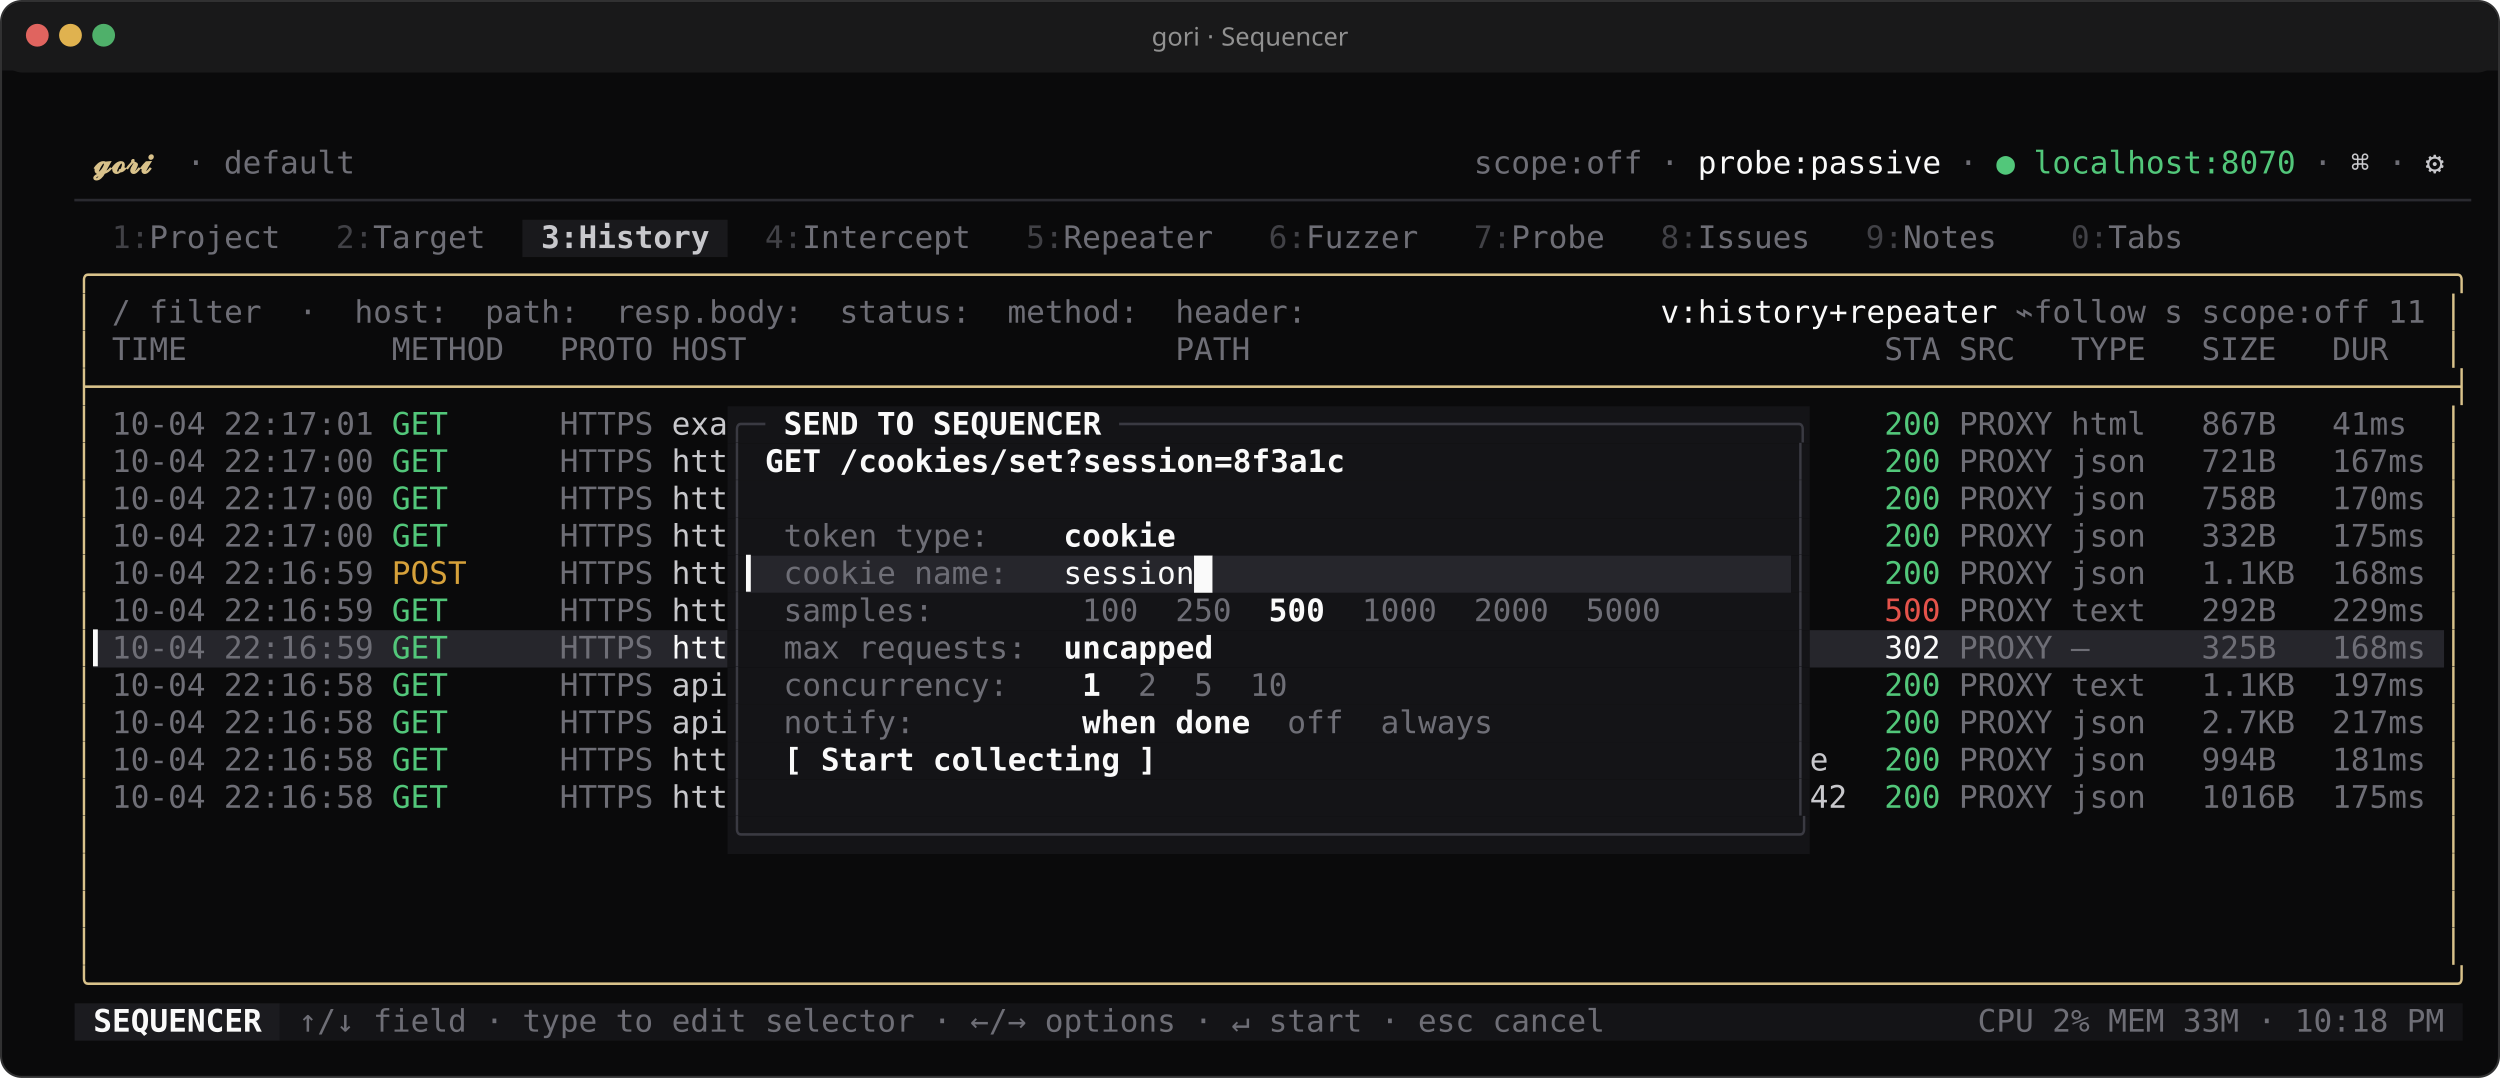
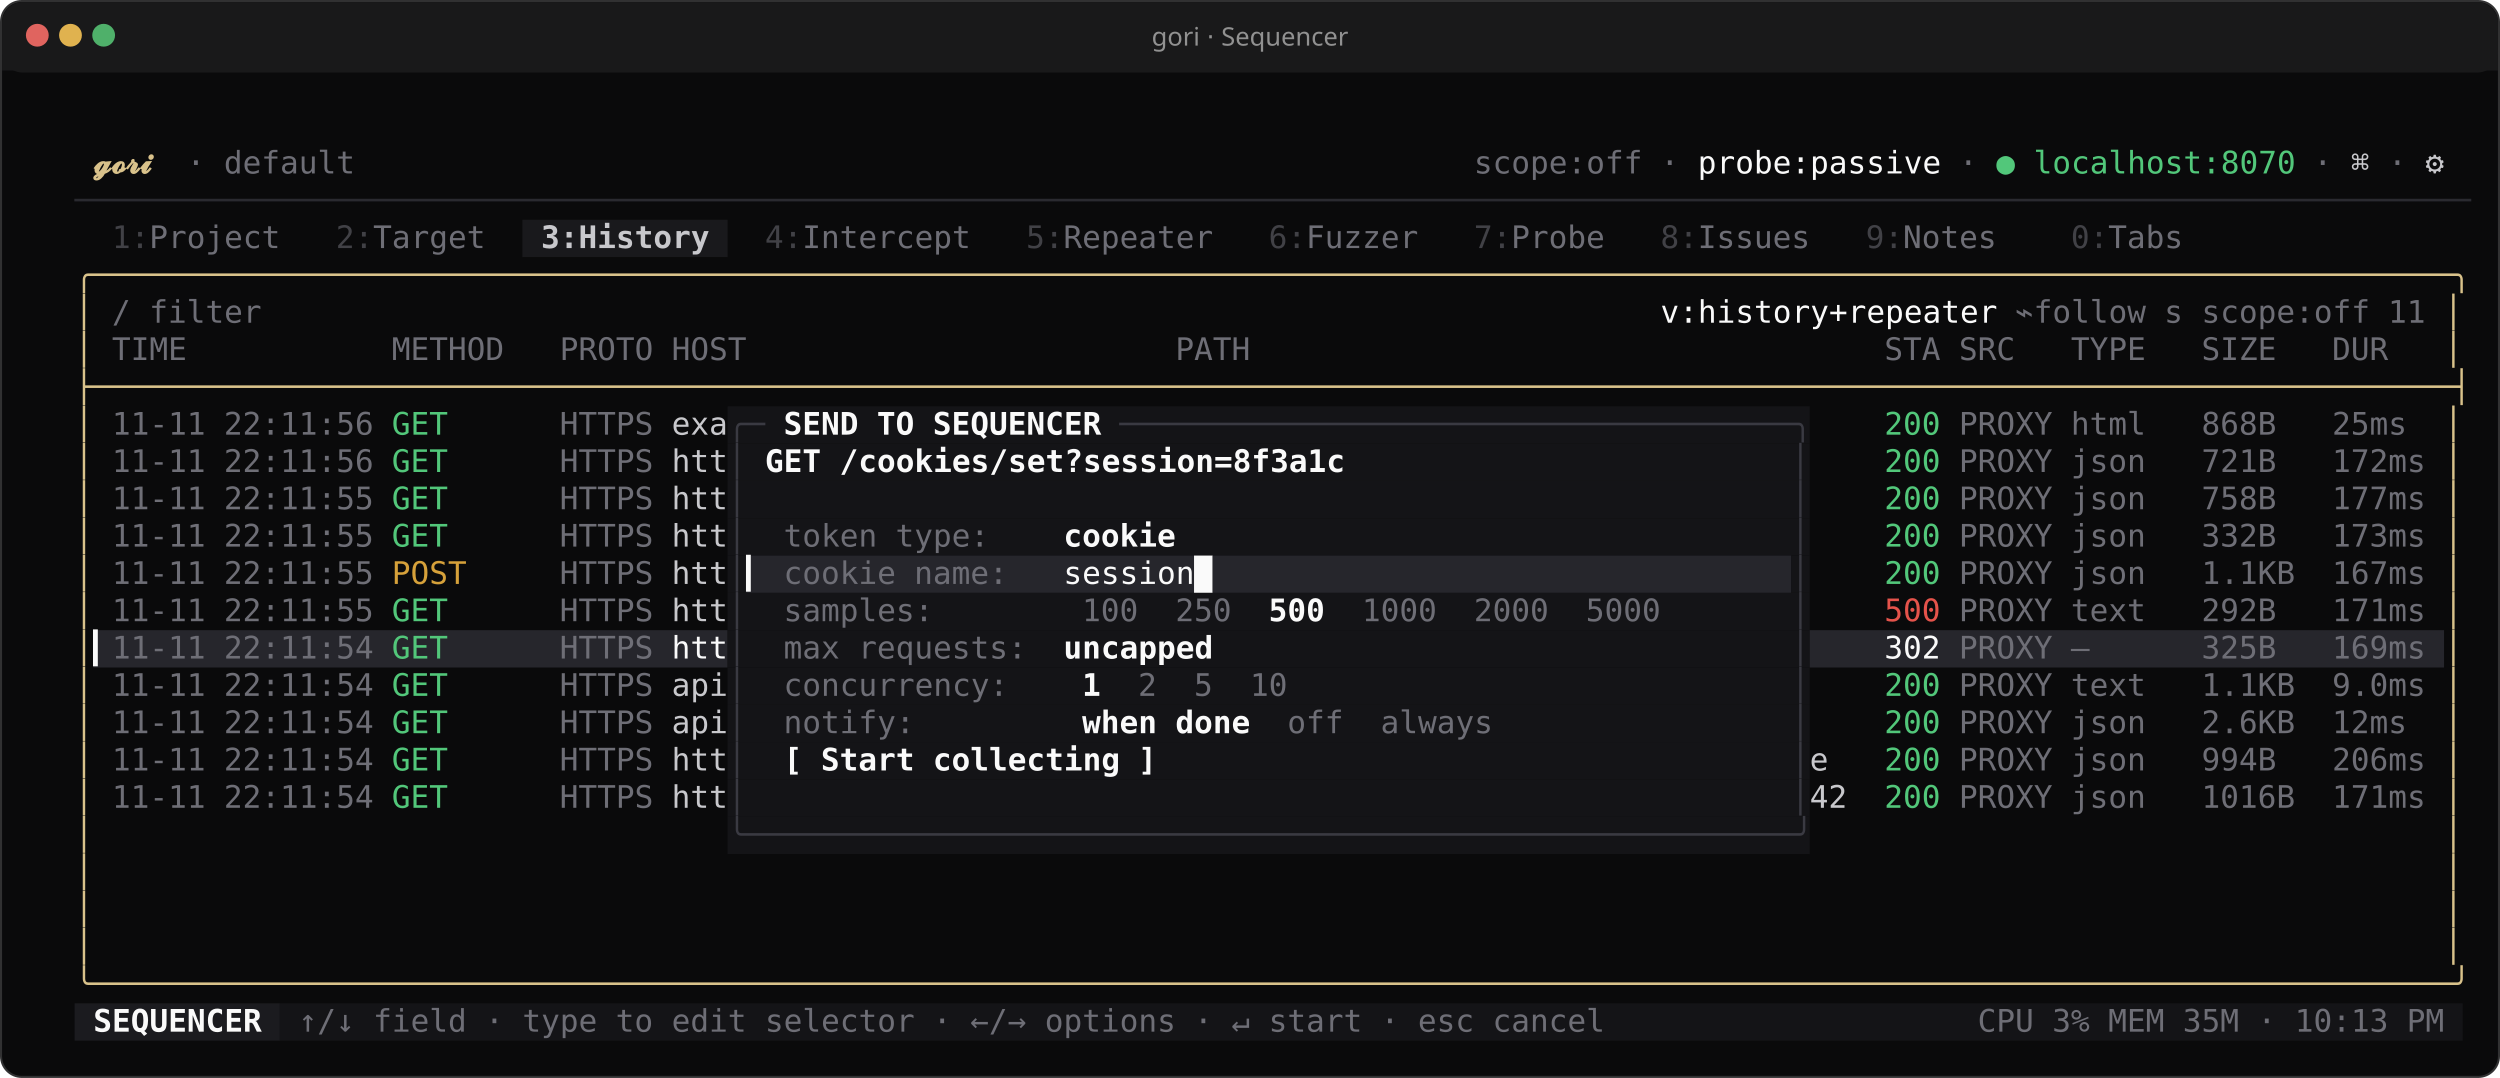
<svg xmlns="http://www.w3.org/2000/svg" width="1206" height="520" viewBox="0 0 1206.0 520.0" font-family="ui-monospace,'SF Mono','JetBrains Mono',Menlo,Consolas,monospace" font-size="15.0px" role="img" aria-label="gori · Sequencer">
  <rect x="0.5" y="0.5" width="1205.0" height="519.0" rx="10" ry="10" fill="#0a0a0b" stroke="#313132" stroke-width="1" />
  <rect x="1" y="1" width="1204.0" height="34.0" rx="10" ry="10" fill="#19191a" />
  <rect x="1" y="24.0" width="1204.0" height="10" fill="#19191a" />
  <circle cx="18.0" cy="17.0" r="5.5" fill="#e0645f" />
  <circle cx="34.0" cy="17.0" r="5.5" fill="#e0b24f" />
  <circle cx="50.0" cy="17.0" r="5.5" fill="#4fb06a" />
  <text x="603.0" y="22.0" text-anchor="middle" fill="#919191" font-family="'Apple Symbols','Segoe UI Symbol','Cambria Math','STIX Two Math','Noto Sans Math','DejaVu Sans',ui-monospace,'SF Mono','JetBrains Mono',Menlo,Consolas,monospace" font-size="12.3px">gori · Sequencer</text>
  <rect x="252.00" y="106.00" width="99.00" height="18.00" fill="#19191c" />
  <rect x="351.00" y="196.00" width="522.00" height="18.00" fill="#141417" />
  <rect x="351.00" y="214.00" width="522.00" height="18.00" fill="#141417" />
  <rect x="351.00" y="232.00" width="522.00" height="18.00" fill="#141417" />
  <rect x="351.00" y="250.00" width="522.00" height="18.00" fill="#141417" />
  <rect x="351.00" y="268.00" width="9.00" height="18.00" fill="#141417" />
  <rect x="360.00" y="268.00" width="216.00" height="18.00" fill="#26262c" />
  <rect x="576.00" y="268.00" width="9.00" height="18.00" fill="#fafafa" />
  <rect x="585.00" y="268.00" width="279.00" height="18.00" fill="#26262c" />
  <rect x="864.00" y="268.00" width="9.00" height="18.00" fill="#141417" />
  <rect x="351.00" y="286.00" width="522.00" height="18.00" fill="#141417" />
  <rect x="45.00" y="304.00" width="306.00" height="18.00" fill="#26262c" />
  <rect x="351.00" y="304.00" width="522.00" height="18.00" fill="#141417" />
  <rect x="873.00" y="304.00" width="306.00" height="18.00" fill="#26262c" />
  <rect x="351.00" y="322.00" width="522.00" height="18.00" fill="#141417" />
  <rect x="351.00" y="340.00" width="522.00" height="18.00" fill="#141417" />
  <rect x="351.00" y="358.00" width="522.00" height="18.00" fill="#141417" />
  <rect x="351.00" y="376.00" width="522.00" height="18.00" fill="#141417" />
  <rect x="351.00" y="394.00" width="522.00" height="18.00" fill="#141417" />
  <rect x="36.00" y="484.00" width="99.00" height="18.00" fill="#1b1b1f" />
  <rect x="135.00" y="484.00" width="1053.00" height="18.00" fill="#141417" />
  <text x="45.00" y="83.68" textLength="36.00" lengthAdjust="spacingAndGlyphs" fill="#d9c28b" font-weight="700" xml:space="preserve">𝓰𝓸𝓻𝓲</text>
  <text x="90.00" y="83.68" textLength="9.00" lengthAdjust="spacingAndGlyphs" fill="#6e6e76" xml:space="preserve">·</text>
  <text x="108.00" y="83.68" textLength="63.00" lengthAdjust="spacingAndGlyphs" fill="#6e6e76" xml:space="preserve">default</text>
  <text x="711.00" y="83.68" textLength="81.00" lengthAdjust="spacingAndGlyphs" fill="#6e6e76" xml:space="preserve">scope:off</text>
  <text x="801.00" y="83.68" textLength="9.00" lengthAdjust="spacingAndGlyphs" fill="#6e6e76" xml:space="preserve">·</text>
  <text x="819.00" y="83.68" textLength="117.00" lengthAdjust="spacingAndGlyphs" fill="#fafafa" xml:space="preserve">probe:passive</text>
  <text x="945.00" y="83.68" textLength="9.00" lengthAdjust="spacingAndGlyphs" fill="#6e6e76" xml:space="preserve">·</text>
  <text x="963.00" y="83.68" textLength="9.00" lengthAdjust="spacingAndGlyphs" fill="#52c77a" xml:space="preserve">●</text>
  <text x="981.00" y="83.68" textLength="126.00" lengthAdjust="spacingAndGlyphs" fill="#52c77a" xml:space="preserve">localhost:8070</text>
  <text x="1116.00" y="83.68" textLength="9.00" lengthAdjust="spacingAndGlyphs" fill="#6e6e76" xml:space="preserve">·</text>
  <text x="1134.00" y="83.68" textLength="9.00" lengthAdjust="spacingAndGlyphs" fill="#c8c8cc" xml:space="preserve">⌘</text>
  <text x="1152.00" y="83.68" textLength="9.00" lengthAdjust="spacingAndGlyphs" fill="#6e6e76" xml:space="preserve">·</text>
  <text x="1170.00" y="83.68" textLength="9.00" lengthAdjust="spacingAndGlyphs" fill="#c8c8cc" xml:space="preserve">⚙</text>
  <text x="36.00" y="101.68" textLength="1152.00" lengthAdjust="spacingAndGlyphs" fill="#2a2a30" xml:space="preserve">────────────────────────────────────────────────────────────────────────────────────────────────────────────────────────────────</text>
  <text x="54.00" y="119.68" textLength="18.00" lengthAdjust="spacingAndGlyphs" fill="#414146" xml:space="preserve">1:</text>
  <text x="72.00" y="119.68" textLength="63.00" lengthAdjust="spacingAndGlyphs" fill="#6e6e76" xml:space="preserve">Project</text>
  <text x="162.00" y="119.68" textLength="18.00" lengthAdjust="spacingAndGlyphs" fill="#414146" xml:space="preserve">2:</text>
  <text x="180.00" y="119.68" textLength="54.00" lengthAdjust="spacingAndGlyphs" fill="#6e6e76" xml:space="preserve">Target</text>
  <text x="261.00" y="119.68" textLength="81.00" lengthAdjust="spacingAndGlyphs" fill="#c8c8cc" font-weight="700" xml:space="preserve">3:History</text>
  <text x="369.00" y="119.68" textLength="18.00" lengthAdjust="spacingAndGlyphs" fill="#414146" xml:space="preserve">4:</text>
  <text x="387.00" y="119.68" textLength="81.00" lengthAdjust="spacingAndGlyphs" fill="#6e6e76" xml:space="preserve">Intercept</text>
  <text x="495.00" y="119.68" textLength="18.00" lengthAdjust="spacingAndGlyphs" fill="#414146" xml:space="preserve">5:</text>
  <text x="513.00" y="119.68" textLength="72.00" lengthAdjust="spacingAndGlyphs" fill="#6e6e76" xml:space="preserve">Repeater</text>
  <text x="612.00" y="119.68" textLength="18.00" lengthAdjust="spacingAndGlyphs" fill="#414146" xml:space="preserve">6:</text>
  <text x="630.00" y="119.68" textLength="54.00" lengthAdjust="spacingAndGlyphs" fill="#6e6e76" xml:space="preserve">Fuzzer</text>
  <text x="711.00" y="119.68" textLength="18.00" lengthAdjust="spacingAndGlyphs" fill="#414146" xml:space="preserve">7:</text>
  <text x="729.00" y="119.68" textLength="45.00" lengthAdjust="spacingAndGlyphs" fill="#6e6e76" xml:space="preserve">Probe</text>
  <text x="801.00" y="119.68" textLength="18.00" lengthAdjust="spacingAndGlyphs" fill="#414146" xml:space="preserve">8:</text>
  <text x="819.00" y="119.68" textLength="54.00" lengthAdjust="spacingAndGlyphs" fill="#6e6e76" xml:space="preserve">Issues</text>
  <text x="900.00" y="119.68" textLength="18.00" lengthAdjust="spacingAndGlyphs" fill="#414146" xml:space="preserve">9:</text>
  <text x="918.00" y="119.68" textLength="45.00" lengthAdjust="spacingAndGlyphs" fill="#6e6e76" xml:space="preserve">Notes</text>
  <text x="999.00" y="119.68" textLength="18.00" lengthAdjust="spacingAndGlyphs" fill="#414146" xml:space="preserve">0:</text>
  <text x="1017.00" y="119.68" textLength="36.00" lengthAdjust="spacingAndGlyphs" fill="#6e6e76" xml:space="preserve">Tabs</text>
  <text x="36.00" y="137.68" textLength="1152.00" lengthAdjust="spacingAndGlyphs" fill="#d9c28b" xml:space="preserve">╭──────────────────────────────────────────────────────────────────────────────────────────────────────────────────────────────╮</text>
  <text x="36.00" y="155.68" textLength="9.00" lengthAdjust="spacingAndGlyphs" fill="#d9c28b" xml:space="preserve">│</text>
  <text x="54.00" y="155.68" textLength="9.00" lengthAdjust="spacingAndGlyphs" fill="#6e6e76" xml:space="preserve">/</text>
  <text x="72.00" y="155.68" textLength="54.00" lengthAdjust="spacingAndGlyphs" fill="#6e6e76" xml:space="preserve">filter</text>
-   <text x="144.00" y="155.68" textLength="9.00" lengthAdjust="spacingAndGlyphs" fill="#6e6e76" xml:space="preserve">·</text>
-   <text x="171.00" y="155.68" textLength="45.00" lengthAdjust="spacingAndGlyphs" fill="#6e6e76" xml:space="preserve">host:</text>
-   <text x="234.00" y="155.68" textLength="45.00" lengthAdjust="spacingAndGlyphs" fill="#6e6e76" xml:space="preserve">path:</text>
-   <text x="297.00" y="155.68" textLength="90.00" lengthAdjust="spacingAndGlyphs" fill="#6e6e76" xml:space="preserve">resp.body:</text>
-   <text x="405.00" y="155.68" textLength="63.00" lengthAdjust="spacingAndGlyphs" fill="#6e6e76" xml:space="preserve">status:</text>
-   <text x="486.00" y="155.68" textLength="63.00" lengthAdjust="spacingAndGlyphs" fill="#6e6e76" xml:space="preserve">method:</text>
-   <text x="567.00" y="155.68" textLength="63.00" lengthAdjust="spacingAndGlyphs" fill="#6e6e76" xml:space="preserve">header:</text>
  <text x="801.00" y="155.68" textLength="162.00" lengthAdjust="spacingAndGlyphs" fill="#fafafa" xml:space="preserve">v:history+repeater</text>
  <text x="972.00" y="155.68" textLength="63.00" lengthAdjust="spacingAndGlyphs" fill="#6e6e76" xml:space="preserve">⌁follow</text>
  <text x="1044.00" y="155.68" textLength="9.00" lengthAdjust="spacingAndGlyphs" fill="#6e6e76" xml:space="preserve">s</text>
  <text x="1062.00" y="155.68" textLength="81.00" lengthAdjust="spacingAndGlyphs" fill="#6e6e76" xml:space="preserve">scope:off</text>
  <text x="1152.00" y="155.68" textLength="18.00" lengthAdjust="spacingAndGlyphs" fill="#6e6e76" xml:space="preserve">11</text>
  <text x="1179.00" y="155.68" textLength="9.00" lengthAdjust="spacingAndGlyphs" fill="#d9c28b" xml:space="preserve">│</text>
  <text x="36.00" y="173.68" textLength="9.00" lengthAdjust="spacingAndGlyphs" fill="#d9c28b" xml:space="preserve">│</text>
  <text x="54.00" y="173.68" textLength="36.00" lengthAdjust="spacingAndGlyphs" fill="#6e6e76" xml:space="preserve">TIME</text>
  <text x="189.00" y="173.68" textLength="54.00" lengthAdjust="spacingAndGlyphs" fill="#6e6e76" xml:space="preserve">METHOD</text>
  <text x="270.00" y="173.68" textLength="45.00" lengthAdjust="spacingAndGlyphs" fill="#6e6e76" xml:space="preserve">PROTO</text>
  <text x="324.00" y="173.68" textLength="36.00" lengthAdjust="spacingAndGlyphs" fill="#6e6e76" xml:space="preserve">HOST</text>
  <text x="567.00" y="173.68" textLength="36.00" lengthAdjust="spacingAndGlyphs" fill="#6e6e76" xml:space="preserve">PATH</text>
  <text x="909.00" y="173.68" textLength="27.00" lengthAdjust="spacingAndGlyphs" fill="#6e6e76" xml:space="preserve">STA</text>
  <text x="945.00" y="173.68" textLength="27.00" lengthAdjust="spacingAndGlyphs" fill="#6e6e76" xml:space="preserve">SRC</text>
  <text x="999.00" y="173.68" textLength="36.00" lengthAdjust="spacingAndGlyphs" fill="#6e6e76" xml:space="preserve">TYPE</text>
  <text x="1062.00" y="173.68" textLength="36.00" lengthAdjust="spacingAndGlyphs" fill="#6e6e76" xml:space="preserve">SIZE</text>
  <text x="1125.00" y="173.68" textLength="27.00" lengthAdjust="spacingAndGlyphs" fill="#6e6e76" xml:space="preserve">DUR</text>
  <text x="1179.00" y="173.68" textLength="9.00" lengthAdjust="spacingAndGlyphs" fill="#d9c28b" xml:space="preserve">│</text>
  <text x="36.00" y="191.68" textLength="1152.00" lengthAdjust="spacingAndGlyphs" fill="#d9c28b" xml:space="preserve">├──────────────────────────────────────────────────────────────────────────────────────────────────────────────────────────────┤</text>
  <text x="36.00" y="209.68" textLength="9.00" lengthAdjust="spacingAndGlyphs" fill="#d9c28b" xml:space="preserve">│</text>
-   <text x="54.00" y="209.68" textLength="45.00" lengthAdjust="spacingAndGlyphs" fill="#6e6e76" xml:space="preserve">10-04</text>
-   <text x="108.00" y="209.68" textLength="72.00" lengthAdjust="spacingAndGlyphs" fill="#6e6e76" xml:space="preserve">22:17:01</text>
+   <text x="54.00" y="209.68" textLength="45.00" lengthAdjust="spacingAndGlyphs" fill="#6e6e76" xml:space="preserve">11-11</text>
+   <text x="108.00" y="209.68" textLength="72.00" lengthAdjust="spacingAndGlyphs" fill="#6e6e76" xml:space="preserve">22:11:56</text>
  <text x="189.00" y="209.68" textLength="27.00" lengthAdjust="spacingAndGlyphs" fill="#52c77a" xml:space="preserve">GET</text>
  <text x="270.00" y="209.68" textLength="45.00" lengthAdjust="spacingAndGlyphs" fill="#6e6e76" xml:space="preserve">HTTPS</text>
  <text x="324.00" y="209.68" textLength="27.00" lengthAdjust="spacingAndGlyphs" fill="#c8c8cc" xml:space="preserve">exa</text>
  <text x="351.00" y="209.68" textLength="18.00" lengthAdjust="spacingAndGlyphs" fill="#3a3a42" xml:space="preserve">╭─</text>
  <text x="378.00" y="209.68" textLength="36.00" lengthAdjust="spacingAndGlyphs" fill="#fafafa" font-weight="700" xml:space="preserve">SEND</text>
  <text x="423.00" y="209.68" textLength="18.00" lengthAdjust="spacingAndGlyphs" fill="#fafafa" font-weight="700" xml:space="preserve">TO</text>
  <text x="450.00" y="209.68" textLength="81.00" lengthAdjust="spacingAndGlyphs" fill="#fafafa" font-weight="700" xml:space="preserve">SEQUENCER</text>
  <text x="540.00" y="209.68" textLength="333.00" lengthAdjust="spacingAndGlyphs" fill="#3a3a42" xml:space="preserve">────────────────────────────────────╮</text>
  <text x="909.00" y="209.68" textLength="27.00" lengthAdjust="spacingAndGlyphs" fill="#52c77a" xml:space="preserve">200</text>
  <text x="945.00" y="209.68" textLength="45.00" lengthAdjust="spacingAndGlyphs" fill="#6e6e76" xml:space="preserve">PROXY</text>
  <text x="999.00" y="209.68" textLength="36.00" lengthAdjust="spacingAndGlyphs" fill="#6e6e76" xml:space="preserve">html</text>
-   <text x="1062.00" y="209.68" textLength="36.00" lengthAdjust="spacingAndGlyphs" fill="#6e6e76" xml:space="preserve">867B</text>
-   <text x="1125.00" y="209.68" textLength="36.00" lengthAdjust="spacingAndGlyphs" fill="#6e6e76" xml:space="preserve">41ms</text>
+   <text x="1062.00" y="209.68" textLength="36.00" lengthAdjust="spacingAndGlyphs" fill="#6e6e76" xml:space="preserve">868B</text>
+   <text x="1125.00" y="209.68" textLength="36.00" lengthAdjust="spacingAndGlyphs" fill="#6e6e76" xml:space="preserve">25ms</text>
  <text x="1179.00" y="209.68" textLength="9.00" lengthAdjust="spacingAndGlyphs" fill="#d9c28b" xml:space="preserve">│</text>
  <text x="36.00" y="227.68" textLength="9.00" lengthAdjust="spacingAndGlyphs" fill="#d9c28b" xml:space="preserve">│</text>
-   <text x="54.00" y="227.68" textLength="45.00" lengthAdjust="spacingAndGlyphs" fill="#6e6e76" xml:space="preserve">10-04</text>
-   <text x="108.00" y="227.68" textLength="72.00" lengthAdjust="spacingAndGlyphs" fill="#6e6e76" xml:space="preserve">22:17:00</text>
+   <text x="54.00" y="227.68" textLength="45.00" lengthAdjust="spacingAndGlyphs" fill="#6e6e76" xml:space="preserve">11-11</text>
+   <text x="108.00" y="227.68" textLength="72.00" lengthAdjust="spacingAndGlyphs" fill="#6e6e76" xml:space="preserve">22:11:56</text>
  <text x="189.00" y="227.68" textLength="27.00" lengthAdjust="spacingAndGlyphs" fill="#52c77a" xml:space="preserve">GET</text>
  <text x="270.00" y="227.68" textLength="45.00" lengthAdjust="spacingAndGlyphs" fill="#6e6e76" xml:space="preserve">HTTPS</text>
  <text x="324.00" y="227.68" textLength="27.00" lengthAdjust="spacingAndGlyphs" fill="#c8c8cc" xml:space="preserve">htt</text>
  <text x="351.00" y="227.68" textLength="9.00" lengthAdjust="spacingAndGlyphs" fill="#3a3a42" xml:space="preserve">│</text>
  <text x="369.00" y="227.68" textLength="27.00" lengthAdjust="spacingAndGlyphs" fill="#fafafa" font-weight="700" xml:space="preserve">GET</text>
  <text x="405.00" y="227.68" textLength="243.00" lengthAdjust="spacingAndGlyphs" fill="#fafafa" font-weight="700" xml:space="preserve">/cookies/set?session=8f3a1c</text>
  <text x="864.00" y="227.68" textLength="9.00" lengthAdjust="spacingAndGlyphs" fill="#3a3a42" xml:space="preserve">│</text>
  <text x="909.00" y="227.68" textLength="27.00" lengthAdjust="spacingAndGlyphs" fill="#52c77a" xml:space="preserve">200</text>
  <text x="945.00" y="227.68" textLength="45.00" lengthAdjust="spacingAndGlyphs" fill="#6e6e76" xml:space="preserve">PROXY</text>
  <text x="999.00" y="227.68" textLength="36.00" lengthAdjust="spacingAndGlyphs" fill="#6e6e76" xml:space="preserve">json</text>
  <text x="1062.00" y="227.68" textLength="36.00" lengthAdjust="spacingAndGlyphs" fill="#6e6e76" xml:space="preserve">721B</text>
-   <text x="1125.00" y="227.68" textLength="45.00" lengthAdjust="spacingAndGlyphs" fill="#6e6e76" xml:space="preserve">167ms</text>
+   <text x="1125.00" y="227.68" textLength="45.00" lengthAdjust="spacingAndGlyphs" fill="#6e6e76" xml:space="preserve">172ms</text>
  <text x="1179.00" y="227.68" textLength="9.00" lengthAdjust="spacingAndGlyphs" fill="#d9c28b" xml:space="preserve">│</text>
  <text x="36.00" y="245.68" textLength="9.00" lengthAdjust="spacingAndGlyphs" fill="#d9c28b" xml:space="preserve">│</text>
-   <text x="54.00" y="245.68" textLength="45.00" lengthAdjust="spacingAndGlyphs" fill="#6e6e76" xml:space="preserve">10-04</text>
-   <text x="108.00" y="245.68" textLength="72.00" lengthAdjust="spacingAndGlyphs" fill="#6e6e76" xml:space="preserve">22:17:00</text>
+   <text x="54.00" y="245.68" textLength="45.00" lengthAdjust="spacingAndGlyphs" fill="#6e6e76" xml:space="preserve">11-11</text>
+   <text x="108.00" y="245.68" textLength="72.00" lengthAdjust="spacingAndGlyphs" fill="#6e6e76" xml:space="preserve">22:11:55</text>
  <text x="189.00" y="245.68" textLength="27.00" lengthAdjust="spacingAndGlyphs" fill="#52c77a" xml:space="preserve">GET</text>
  <text x="270.00" y="245.68" textLength="45.00" lengthAdjust="spacingAndGlyphs" fill="#6e6e76" xml:space="preserve">HTTPS</text>
  <text x="324.00" y="245.68" textLength="27.00" lengthAdjust="spacingAndGlyphs" fill="#c8c8cc" xml:space="preserve">htt</text>
  <text x="351.00" y="245.68" textLength="9.00" lengthAdjust="spacingAndGlyphs" fill="#3a3a42" xml:space="preserve">│</text>
  <text x="864.00" y="245.68" textLength="9.00" lengthAdjust="spacingAndGlyphs" fill="#3a3a42" xml:space="preserve">│</text>
  <text x="909.00" y="245.68" textLength="27.00" lengthAdjust="spacingAndGlyphs" fill="#52c77a" xml:space="preserve">200</text>
  <text x="945.00" y="245.68" textLength="45.00" lengthAdjust="spacingAndGlyphs" fill="#6e6e76" xml:space="preserve">PROXY</text>
  <text x="999.00" y="245.68" textLength="36.00" lengthAdjust="spacingAndGlyphs" fill="#6e6e76" xml:space="preserve">json</text>
  <text x="1062.00" y="245.68" textLength="36.00" lengthAdjust="spacingAndGlyphs" fill="#6e6e76" xml:space="preserve">758B</text>
-   <text x="1125.00" y="245.68" textLength="45.00" lengthAdjust="spacingAndGlyphs" fill="#6e6e76" xml:space="preserve">170ms</text>
+   <text x="1125.00" y="245.68" textLength="45.00" lengthAdjust="spacingAndGlyphs" fill="#6e6e76" xml:space="preserve">177ms</text>
  <text x="1179.00" y="245.68" textLength="9.00" lengthAdjust="spacingAndGlyphs" fill="#d9c28b" xml:space="preserve">│</text>
  <text x="36.00" y="263.68" textLength="9.00" lengthAdjust="spacingAndGlyphs" fill="#d9c28b" xml:space="preserve">│</text>
-   <text x="54.00" y="263.68" textLength="45.00" lengthAdjust="spacingAndGlyphs" fill="#6e6e76" xml:space="preserve">10-04</text>
-   <text x="108.00" y="263.68" textLength="72.00" lengthAdjust="spacingAndGlyphs" fill="#6e6e76" xml:space="preserve">22:17:00</text>
+   <text x="54.00" y="263.68" textLength="45.00" lengthAdjust="spacingAndGlyphs" fill="#6e6e76" xml:space="preserve">11-11</text>
+   <text x="108.00" y="263.68" textLength="72.00" lengthAdjust="spacingAndGlyphs" fill="#6e6e76" xml:space="preserve">22:11:55</text>
  <text x="189.00" y="263.68" textLength="27.00" lengthAdjust="spacingAndGlyphs" fill="#52c77a" xml:space="preserve">GET</text>
  <text x="270.00" y="263.68" textLength="45.00" lengthAdjust="spacingAndGlyphs" fill="#6e6e76" xml:space="preserve">HTTPS</text>
  <text x="324.00" y="263.68" textLength="27.00" lengthAdjust="spacingAndGlyphs" fill="#c8c8cc" xml:space="preserve">htt</text>
  <text x="351.00" y="263.68" textLength="9.00" lengthAdjust="spacingAndGlyphs" fill="#3a3a42" xml:space="preserve">│</text>
  <text x="378.00" y="263.68" textLength="45.00" lengthAdjust="spacingAndGlyphs" fill="#6e6e76" xml:space="preserve">token</text>
  <text x="432.00" y="263.68" textLength="45.00" lengthAdjust="spacingAndGlyphs" fill="#6e6e76" xml:space="preserve">type:</text>
  <text x="513.00" y="263.68" textLength="54.00" lengthAdjust="spacingAndGlyphs" fill="#fafafa" font-weight="700" xml:space="preserve">cookie</text>
  <text x="864.00" y="263.68" textLength="9.00" lengthAdjust="spacingAndGlyphs" fill="#3a3a42" xml:space="preserve">│</text>
  <text x="909.00" y="263.68" textLength="27.00" lengthAdjust="spacingAndGlyphs" fill="#52c77a" xml:space="preserve">200</text>
  <text x="945.00" y="263.68" textLength="45.00" lengthAdjust="spacingAndGlyphs" fill="#6e6e76" xml:space="preserve">PROXY</text>
  <text x="999.00" y="263.68" textLength="36.00" lengthAdjust="spacingAndGlyphs" fill="#6e6e76" xml:space="preserve">json</text>
  <text x="1062.00" y="263.68" textLength="36.00" lengthAdjust="spacingAndGlyphs" fill="#6e6e76" xml:space="preserve">332B</text>
-   <text x="1125.00" y="263.68" textLength="45.00" lengthAdjust="spacingAndGlyphs" fill="#6e6e76" xml:space="preserve">175ms</text>
+   <text x="1125.00" y="263.68" textLength="45.00" lengthAdjust="spacingAndGlyphs" fill="#6e6e76" xml:space="preserve">173ms</text>
  <text x="1179.00" y="263.68" textLength="9.00" lengthAdjust="spacingAndGlyphs" fill="#d9c28b" xml:space="preserve">│</text>
  <text x="36.00" y="281.68" textLength="9.00" lengthAdjust="spacingAndGlyphs" fill="#d9c28b" xml:space="preserve">│</text>
-   <text x="54.00" y="281.68" textLength="45.00" lengthAdjust="spacingAndGlyphs" fill="#6e6e76" xml:space="preserve">10-04</text>
-   <text x="108.00" y="281.68" textLength="72.00" lengthAdjust="spacingAndGlyphs" fill="#6e6e76" xml:space="preserve">22:16:59</text>
+   <text x="54.00" y="281.68" textLength="45.00" lengthAdjust="spacingAndGlyphs" fill="#6e6e76" xml:space="preserve">11-11</text>
+   <text x="108.00" y="281.68" textLength="72.00" lengthAdjust="spacingAndGlyphs" fill="#6e6e76" xml:space="preserve">22:11:55</text>
  <text x="189.00" y="281.68" textLength="36.00" lengthAdjust="spacingAndGlyphs" fill="#d6a13a" xml:space="preserve">POST</text>
  <text x="270.00" y="281.68" textLength="45.00" lengthAdjust="spacingAndGlyphs" fill="#6e6e76" xml:space="preserve">HTTPS</text>
  <text x="324.00" y="281.68" textLength="27.00" lengthAdjust="spacingAndGlyphs" fill="#c8c8cc" xml:space="preserve">htt</text>
  <text x="351.00" y="281.68" textLength="9.00" lengthAdjust="spacingAndGlyphs" fill="#3a3a42" xml:space="preserve">│</text>
  <text x="360.00" y="281.68" textLength="9.00" lengthAdjust="spacingAndGlyphs" fill="#fafafa" xml:space="preserve">▎</text>
  <text x="378.00" y="281.68" textLength="54.00" lengthAdjust="spacingAndGlyphs" fill="#6e6e76" xml:space="preserve">cookie</text>
  <text x="441.00" y="281.68" textLength="45.00" lengthAdjust="spacingAndGlyphs" fill="#6e6e76" xml:space="preserve">name:</text>
  <text x="513.00" y="281.68" textLength="63.00" lengthAdjust="spacingAndGlyphs" fill="#fafafa" xml:space="preserve">session</text>
  <text x="864.00" y="281.68" textLength="9.00" lengthAdjust="spacingAndGlyphs" fill="#3a3a42" xml:space="preserve">│</text>
  <text x="909.00" y="281.68" textLength="27.00" lengthAdjust="spacingAndGlyphs" fill="#52c77a" xml:space="preserve">200</text>
  <text x="945.00" y="281.68" textLength="45.00" lengthAdjust="spacingAndGlyphs" fill="#6e6e76" xml:space="preserve">PROXY</text>
  <text x="999.00" y="281.68" textLength="36.00" lengthAdjust="spacingAndGlyphs" fill="#6e6e76" xml:space="preserve">json</text>
  <text x="1062.00" y="281.68" textLength="45.00" lengthAdjust="spacingAndGlyphs" fill="#6e6e76" xml:space="preserve">1.1KB</text>
-   <text x="1125.00" y="281.68" textLength="45.00" lengthAdjust="spacingAndGlyphs" fill="#6e6e76" xml:space="preserve">168ms</text>
+   <text x="1125.00" y="281.68" textLength="45.00" lengthAdjust="spacingAndGlyphs" fill="#6e6e76" xml:space="preserve">167ms</text>
  <text x="1179.00" y="281.68" textLength="9.00" lengthAdjust="spacingAndGlyphs" fill="#d9c28b" xml:space="preserve">│</text>
  <text x="36.00" y="299.68" textLength="9.00" lengthAdjust="spacingAndGlyphs" fill="#d9c28b" xml:space="preserve">│</text>
-   <text x="54.00" y="299.68" textLength="45.00" lengthAdjust="spacingAndGlyphs" fill="#6e6e76" xml:space="preserve">10-04</text>
-   <text x="108.00" y="299.68" textLength="72.00" lengthAdjust="spacingAndGlyphs" fill="#6e6e76" xml:space="preserve">22:16:59</text>
+   <text x="54.00" y="299.68" textLength="45.00" lengthAdjust="spacingAndGlyphs" fill="#6e6e76" xml:space="preserve">11-11</text>
+   <text x="108.00" y="299.68" textLength="72.00" lengthAdjust="spacingAndGlyphs" fill="#6e6e76" xml:space="preserve">22:11:55</text>
  <text x="189.00" y="299.68" textLength="27.00" lengthAdjust="spacingAndGlyphs" fill="#52c77a" xml:space="preserve">GET</text>
  <text x="270.00" y="299.68" textLength="45.00" lengthAdjust="spacingAndGlyphs" fill="#6e6e76" xml:space="preserve">HTTPS</text>
  <text x="324.00" y="299.68" textLength="27.00" lengthAdjust="spacingAndGlyphs" fill="#c8c8cc" xml:space="preserve">htt</text>
  <text x="351.00" y="299.68" textLength="9.00" lengthAdjust="spacingAndGlyphs" fill="#3a3a42" xml:space="preserve">│</text>
  <text x="378.00" y="299.68" textLength="72.00" lengthAdjust="spacingAndGlyphs" fill="#6e6e76" xml:space="preserve">samples:</text>
  <text x="522.00" y="299.68" textLength="27.00" lengthAdjust="spacingAndGlyphs" fill="#6e6e76" xml:space="preserve">100</text>
  <text x="567.00" y="299.68" textLength="27.00" lengthAdjust="spacingAndGlyphs" fill="#6e6e76" xml:space="preserve">250</text>
  <text x="612.00" y="299.68" textLength="27.00" lengthAdjust="spacingAndGlyphs" fill="#fafafa" font-weight="700" xml:space="preserve">500</text>
  <text x="657.00" y="299.68" textLength="36.00" lengthAdjust="spacingAndGlyphs" fill="#6e6e76" xml:space="preserve">1000</text>
  <text x="711.00" y="299.68" textLength="36.00" lengthAdjust="spacingAndGlyphs" fill="#6e6e76" xml:space="preserve">2000</text>
  <text x="765.00" y="299.68" textLength="36.00" lengthAdjust="spacingAndGlyphs" fill="#6e6e76" xml:space="preserve">5000</text>
  <text x="864.00" y="299.68" textLength="9.00" lengthAdjust="spacingAndGlyphs" fill="#3a3a42" xml:space="preserve">│</text>
  <text x="909.00" y="299.68" textLength="27.00" lengthAdjust="spacingAndGlyphs" fill="#e5534b" xml:space="preserve">500</text>
  <text x="945.00" y="299.68" textLength="45.00" lengthAdjust="spacingAndGlyphs" fill="#6e6e76" xml:space="preserve">PROXY</text>
  <text x="999.00" y="299.68" textLength="36.00" lengthAdjust="spacingAndGlyphs" fill="#6e6e76" xml:space="preserve">text</text>
  <text x="1062.00" y="299.68" textLength="36.00" lengthAdjust="spacingAndGlyphs" fill="#6e6e76" xml:space="preserve">292B</text>
-   <text x="1125.00" y="299.68" textLength="45.00" lengthAdjust="spacingAndGlyphs" fill="#6e6e76" xml:space="preserve">229ms</text>
+   <text x="1125.00" y="299.68" textLength="45.00" lengthAdjust="spacingAndGlyphs" fill="#6e6e76" xml:space="preserve">171ms</text>
  <text x="1179.00" y="299.68" textLength="9.00" lengthAdjust="spacingAndGlyphs" fill="#d9c28b" xml:space="preserve">│</text>
  <text x="36.00" y="317.68" textLength="9.00" lengthAdjust="spacingAndGlyphs" fill="#d9c28b" xml:space="preserve">│</text>
  <text x="45.00" y="317.68" textLength="9.00" lengthAdjust="spacingAndGlyphs" fill="#fafafa" xml:space="preserve">▎</text>
-   <text x="54.00" y="317.68" textLength="45.00" lengthAdjust="spacingAndGlyphs" fill="#6e6e76" xml:space="preserve">10-04</text>
-   <text x="108.00" y="317.68" textLength="72.00" lengthAdjust="spacingAndGlyphs" fill="#6e6e76" xml:space="preserve">22:16:59</text>
+   <text x="54.00" y="317.68" textLength="45.00" lengthAdjust="spacingAndGlyphs" fill="#6e6e76" xml:space="preserve">11-11</text>
+   <text x="108.00" y="317.68" textLength="72.00" lengthAdjust="spacingAndGlyphs" fill="#6e6e76" xml:space="preserve">22:11:54</text>
  <text x="189.00" y="317.68" textLength="27.00" lengthAdjust="spacingAndGlyphs" fill="#52c77a" xml:space="preserve">GET</text>
  <text x="270.00" y="317.68" textLength="45.00" lengthAdjust="spacingAndGlyphs" fill="#6e6e76" xml:space="preserve">HTTPS</text>
  <text x="324.00" y="317.68" textLength="27.00" lengthAdjust="spacingAndGlyphs" fill="#fafafa" xml:space="preserve">htt</text>
  <text x="351.00" y="317.68" textLength="9.00" lengthAdjust="spacingAndGlyphs" fill="#3a3a42" xml:space="preserve">│</text>
  <text x="378.00" y="317.68" textLength="27.00" lengthAdjust="spacingAndGlyphs" fill="#6e6e76" xml:space="preserve">max</text>
  <text x="414.00" y="317.68" textLength="81.00" lengthAdjust="spacingAndGlyphs" fill="#6e6e76" xml:space="preserve">requests:</text>
  <text x="513.00" y="317.68" textLength="72.00" lengthAdjust="spacingAndGlyphs" fill="#fafafa" font-weight="700" xml:space="preserve">uncapped</text>
  <text x="864.00" y="317.68" textLength="9.00" lengthAdjust="spacingAndGlyphs" fill="#3a3a42" xml:space="preserve">│</text>
  <text x="909.00" y="317.68" textLength="27.00" lengthAdjust="spacingAndGlyphs" fill="#fafafa" xml:space="preserve">302</text>
  <text x="945.00" y="317.68" textLength="45.00" lengthAdjust="spacingAndGlyphs" fill="#6e6e76" xml:space="preserve">PROXY</text>
  <text x="999.00" y="317.68" textLength="9.00" lengthAdjust="spacingAndGlyphs" fill="#6e6e76" xml:space="preserve">—</text>
  <text x="1062.00" y="317.68" textLength="36.00" lengthAdjust="spacingAndGlyphs" fill="#6e6e76" xml:space="preserve">325B</text>
-   <text x="1125.00" y="317.68" textLength="45.00" lengthAdjust="spacingAndGlyphs" fill="#6e6e76" xml:space="preserve">168ms</text>
+   <text x="1125.00" y="317.68" textLength="45.00" lengthAdjust="spacingAndGlyphs" fill="#6e6e76" xml:space="preserve">169ms</text>
  <text x="1179.00" y="317.68" textLength="9.00" lengthAdjust="spacingAndGlyphs" fill="#d9c28b" xml:space="preserve">│</text>
  <text x="36.00" y="335.68" textLength="9.00" lengthAdjust="spacingAndGlyphs" fill="#d9c28b" xml:space="preserve">│</text>
-   <text x="54.00" y="335.68" textLength="45.00" lengthAdjust="spacingAndGlyphs" fill="#6e6e76" xml:space="preserve">10-04</text>
-   <text x="108.00" y="335.68" textLength="72.00" lengthAdjust="spacingAndGlyphs" fill="#6e6e76" xml:space="preserve">22:16:58</text>
+   <text x="54.00" y="335.68" textLength="45.00" lengthAdjust="spacingAndGlyphs" fill="#6e6e76" xml:space="preserve">11-11</text>
+   <text x="108.00" y="335.68" textLength="72.00" lengthAdjust="spacingAndGlyphs" fill="#6e6e76" xml:space="preserve">22:11:54</text>
  <text x="189.00" y="335.68" textLength="27.00" lengthAdjust="spacingAndGlyphs" fill="#52c77a" xml:space="preserve">GET</text>
  <text x="270.00" y="335.68" textLength="45.00" lengthAdjust="spacingAndGlyphs" fill="#6e6e76" xml:space="preserve">HTTPS</text>
  <text x="324.00" y="335.68" textLength="27.00" lengthAdjust="spacingAndGlyphs" fill="#c8c8cc" xml:space="preserve">api</text>
  <text x="351.00" y="335.68" textLength="9.00" lengthAdjust="spacingAndGlyphs" fill="#3a3a42" xml:space="preserve">│</text>
  <text x="378.00" y="335.68" textLength="108.00" lengthAdjust="spacingAndGlyphs" fill="#6e6e76" xml:space="preserve">concurrency:</text>
  <text x="522.00" y="335.68" textLength="9.00" lengthAdjust="spacingAndGlyphs" fill="#fafafa" font-weight="700" xml:space="preserve">1</text>
  <text x="549.00" y="335.68" textLength="9.00" lengthAdjust="spacingAndGlyphs" fill="#6e6e76" xml:space="preserve">2</text>
  <text x="576.00" y="335.68" textLength="9.00" lengthAdjust="spacingAndGlyphs" fill="#6e6e76" xml:space="preserve">5</text>
  <text x="603.00" y="335.68" textLength="18.00" lengthAdjust="spacingAndGlyphs" fill="#6e6e76" xml:space="preserve">10</text>
  <text x="864.00" y="335.68" textLength="9.00" lengthAdjust="spacingAndGlyphs" fill="#3a3a42" xml:space="preserve">│</text>
  <text x="909.00" y="335.68" textLength="27.00" lengthAdjust="spacingAndGlyphs" fill="#52c77a" xml:space="preserve">200</text>
  <text x="945.00" y="335.68" textLength="45.00" lengthAdjust="spacingAndGlyphs" fill="#6e6e76" xml:space="preserve">PROXY</text>
  <text x="999.00" y="335.68" textLength="36.00" lengthAdjust="spacingAndGlyphs" fill="#6e6e76" xml:space="preserve">text</text>
  <text x="1062.00" y="335.68" textLength="45.00" lengthAdjust="spacingAndGlyphs" fill="#6e6e76" xml:space="preserve">1.1KB</text>
-   <text x="1125.00" y="335.68" textLength="45.00" lengthAdjust="spacingAndGlyphs" fill="#6e6e76" xml:space="preserve">197ms</text>
+   <text x="1125.00" y="335.68" textLength="45.00" lengthAdjust="spacingAndGlyphs" fill="#6e6e76" xml:space="preserve">9.0ms</text>
  <text x="1179.00" y="335.68" textLength="9.00" lengthAdjust="spacingAndGlyphs" fill="#d9c28b" xml:space="preserve">│</text>
  <text x="36.00" y="353.68" textLength="9.00" lengthAdjust="spacingAndGlyphs" fill="#d9c28b" xml:space="preserve">│</text>
-   <text x="54.00" y="353.68" textLength="45.00" lengthAdjust="spacingAndGlyphs" fill="#6e6e76" xml:space="preserve">10-04</text>
-   <text x="108.00" y="353.68" textLength="72.00" lengthAdjust="spacingAndGlyphs" fill="#6e6e76" xml:space="preserve">22:16:58</text>
+   <text x="54.00" y="353.68" textLength="45.00" lengthAdjust="spacingAndGlyphs" fill="#6e6e76" xml:space="preserve">11-11</text>
+   <text x="108.00" y="353.68" textLength="72.00" lengthAdjust="spacingAndGlyphs" fill="#6e6e76" xml:space="preserve">22:11:54</text>
  <text x="189.00" y="353.68" textLength="27.00" lengthAdjust="spacingAndGlyphs" fill="#52c77a" xml:space="preserve">GET</text>
  <text x="270.00" y="353.68" textLength="45.00" lengthAdjust="spacingAndGlyphs" fill="#6e6e76" xml:space="preserve">HTTPS</text>
  <text x="324.00" y="353.68" textLength="27.00" lengthAdjust="spacingAndGlyphs" fill="#c8c8cc" xml:space="preserve">api</text>
  <text x="351.00" y="353.68" textLength="9.00" lengthAdjust="spacingAndGlyphs" fill="#3a3a42" xml:space="preserve">│</text>
  <text x="378.00" y="353.68" textLength="63.00" lengthAdjust="spacingAndGlyphs" fill="#6e6e76" xml:space="preserve">notify:</text>
  <text x="522.00" y="353.68" textLength="36.00" lengthAdjust="spacingAndGlyphs" fill="#fafafa" font-weight="700" xml:space="preserve">when</text>
  <text x="567.00" y="353.68" textLength="36.00" lengthAdjust="spacingAndGlyphs" fill="#fafafa" font-weight="700" xml:space="preserve">done</text>
  <text x="621.00" y="353.68" textLength="27.00" lengthAdjust="spacingAndGlyphs" fill="#6e6e76" xml:space="preserve">off</text>
  <text x="666.00" y="353.68" textLength="54.00" lengthAdjust="spacingAndGlyphs" fill="#6e6e76" xml:space="preserve">always</text>
  <text x="864.00" y="353.68" textLength="9.00" lengthAdjust="spacingAndGlyphs" fill="#3a3a42" xml:space="preserve">│</text>
  <text x="909.00" y="353.68" textLength="27.00" lengthAdjust="spacingAndGlyphs" fill="#52c77a" xml:space="preserve">200</text>
  <text x="945.00" y="353.68" textLength="45.00" lengthAdjust="spacingAndGlyphs" fill="#6e6e76" xml:space="preserve">PROXY</text>
  <text x="999.00" y="353.68" textLength="36.00" lengthAdjust="spacingAndGlyphs" fill="#6e6e76" xml:space="preserve">json</text>
-   <text x="1062.00" y="353.68" textLength="45.00" lengthAdjust="spacingAndGlyphs" fill="#6e6e76" xml:space="preserve">2.7KB</text>
-   <text x="1125.00" y="353.68" textLength="45.00" lengthAdjust="spacingAndGlyphs" fill="#6e6e76" xml:space="preserve">217ms</text>
+   <text x="1062.00" y="353.68" textLength="45.00" lengthAdjust="spacingAndGlyphs" fill="#6e6e76" xml:space="preserve">2.6KB</text>
+   <text x="1125.00" y="353.68" textLength="36.00" lengthAdjust="spacingAndGlyphs" fill="#6e6e76" xml:space="preserve">12ms</text>
  <text x="1179.00" y="353.68" textLength="9.00" lengthAdjust="spacingAndGlyphs" fill="#d9c28b" xml:space="preserve">│</text>
  <text x="36.00" y="371.68" textLength="9.00" lengthAdjust="spacingAndGlyphs" fill="#d9c28b" xml:space="preserve">│</text>
-   <text x="54.00" y="371.68" textLength="45.00" lengthAdjust="spacingAndGlyphs" fill="#6e6e76" xml:space="preserve">10-04</text>
-   <text x="108.00" y="371.68" textLength="72.00" lengthAdjust="spacingAndGlyphs" fill="#6e6e76" xml:space="preserve">22:16:58</text>
+   <text x="54.00" y="371.68" textLength="45.00" lengthAdjust="spacingAndGlyphs" fill="#6e6e76" xml:space="preserve">11-11</text>
+   <text x="108.00" y="371.68" textLength="72.00" lengthAdjust="spacingAndGlyphs" fill="#6e6e76" xml:space="preserve">22:11:54</text>
  <text x="189.00" y="371.68" textLength="27.00" lengthAdjust="spacingAndGlyphs" fill="#52c77a" xml:space="preserve">GET</text>
  <text x="270.00" y="371.68" textLength="45.00" lengthAdjust="spacingAndGlyphs" fill="#6e6e76" xml:space="preserve">HTTPS</text>
  <text x="324.00" y="371.68" textLength="27.00" lengthAdjust="spacingAndGlyphs" fill="#c8c8cc" xml:space="preserve">htt</text>
  <text x="351.00" y="371.68" textLength="9.00" lengthAdjust="spacingAndGlyphs" fill="#3a3a42" xml:space="preserve">│</text>
  <text x="378.00" y="371.68" textLength="9.00" lengthAdjust="spacingAndGlyphs" fill="#fafafa" font-weight="700" xml:space="preserve">[</text>
  <text x="396.00" y="371.68" textLength="45.00" lengthAdjust="spacingAndGlyphs" fill="#fafafa" font-weight="700" xml:space="preserve">Start</text>
  <text x="450.00" y="371.68" textLength="90.00" lengthAdjust="spacingAndGlyphs" fill="#fafafa" font-weight="700" xml:space="preserve">collecting</text>
  <text x="549.00" y="371.68" textLength="9.00" lengthAdjust="spacingAndGlyphs" fill="#fafafa" font-weight="700" xml:space="preserve">]</text>
  <text x="864.00" y="371.68" textLength="9.00" lengthAdjust="spacingAndGlyphs" fill="#3a3a42" xml:space="preserve">│</text>
  <text x="873.00" y="371.68" textLength="9.00" lengthAdjust="spacingAndGlyphs" fill="#c8c8cc" xml:space="preserve">e</text>
  <text x="909.00" y="371.68" textLength="27.00" lengthAdjust="spacingAndGlyphs" fill="#52c77a" xml:space="preserve">200</text>
  <text x="945.00" y="371.68" textLength="45.00" lengthAdjust="spacingAndGlyphs" fill="#6e6e76" xml:space="preserve">PROXY</text>
  <text x="999.00" y="371.68" textLength="36.00" lengthAdjust="spacingAndGlyphs" fill="#6e6e76" xml:space="preserve">json</text>
  <text x="1062.00" y="371.68" textLength="36.00" lengthAdjust="spacingAndGlyphs" fill="#6e6e76" xml:space="preserve">994B</text>
-   <text x="1125.00" y="371.68" textLength="45.00" lengthAdjust="spacingAndGlyphs" fill="#6e6e76" xml:space="preserve">181ms</text>
+   <text x="1125.00" y="371.68" textLength="45.00" lengthAdjust="spacingAndGlyphs" fill="#6e6e76" xml:space="preserve">206ms</text>
  <text x="1179.00" y="371.68" textLength="9.00" lengthAdjust="spacingAndGlyphs" fill="#d9c28b" xml:space="preserve">│</text>
  <text x="36.00" y="389.68" textLength="9.00" lengthAdjust="spacingAndGlyphs" fill="#d9c28b" xml:space="preserve">│</text>
-   <text x="54.00" y="389.68" textLength="45.00" lengthAdjust="spacingAndGlyphs" fill="#6e6e76" xml:space="preserve">10-04</text>
-   <text x="108.00" y="389.68" textLength="72.00" lengthAdjust="spacingAndGlyphs" fill="#6e6e76" xml:space="preserve">22:16:58</text>
+   <text x="54.00" y="389.68" textLength="45.00" lengthAdjust="spacingAndGlyphs" fill="#6e6e76" xml:space="preserve">11-11</text>
+   <text x="108.00" y="389.68" textLength="72.00" lengthAdjust="spacingAndGlyphs" fill="#6e6e76" xml:space="preserve">22:11:54</text>
  <text x="189.00" y="389.68" textLength="27.00" lengthAdjust="spacingAndGlyphs" fill="#52c77a" xml:space="preserve">GET</text>
  <text x="270.00" y="389.68" textLength="45.00" lengthAdjust="spacingAndGlyphs" fill="#6e6e76" xml:space="preserve">HTTPS</text>
  <text x="324.00" y="389.68" textLength="27.00" lengthAdjust="spacingAndGlyphs" fill="#c8c8cc" xml:space="preserve">htt</text>
  <text x="351.00" y="389.68" textLength="9.00" lengthAdjust="spacingAndGlyphs" fill="#3a3a42" xml:space="preserve">│</text>
  <text x="864.00" y="389.68" textLength="9.00" lengthAdjust="spacingAndGlyphs" fill="#3a3a42" xml:space="preserve">│</text>
  <text x="873.00" y="389.68" textLength="18.00" lengthAdjust="spacingAndGlyphs" fill="#c8c8cc" xml:space="preserve">42</text>
  <text x="909.00" y="389.68" textLength="27.00" lengthAdjust="spacingAndGlyphs" fill="#52c77a" xml:space="preserve">200</text>
  <text x="945.00" y="389.68" textLength="45.00" lengthAdjust="spacingAndGlyphs" fill="#6e6e76" xml:space="preserve">PROXY</text>
  <text x="999.00" y="389.68" textLength="36.00" lengthAdjust="spacingAndGlyphs" fill="#6e6e76" xml:space="preserve">json</text>
  <text x="1062.00" y="389.68" textLength="45.00" lengthAdjust="spacingAndGlyphs" fill="#6e6e76" xml:space="preserve">1016B</text>
-   <text x="1125.00" y="389.68" textLength="45.00" lengthAdjust="spacingAndGlyphs" fill="#6e6e76" xml:space="preserve">175ms</text>
+   <text x="1125.00" y="389.68" textLength="45.00" lengthAdjust="spacingAndGlyphs" fill="#6e6e76" xml:space="preserve">171ms</text>
  <text x="1179.00" y="389.68" textLength="9.00" lengthAdjust="spacingAndGlyphs" fill="#d9c28b" xml:space="preserve">│</text>
  <text x="36.00" y="407.68" textLength="9.00" lengthAdjust="spacingAndGlyphs" fill="#d9c28b" xml:space="preserve">│</text>
  <text x="351.00" y="407.68" textLength="522.00" lengthAdjust="spacingAndGlyphs" fill="#3a3a42" xml:space="preserve">╰────────────────────────────────────────────────────────╯</text>
  <text x="1179.00" y="407.68" textLength="9.00" lengthAdjust="spacingAndGlyphs" fill="#d9c28b" xml:space="preserve">│</text>
  <text x="36.00" y="425.68" textLength="9.00" lengthAdjust="spacingAndGlyphs" fill="#d9c28b" xml:space="preserve">│</text>
  <text x="1179.00" y="425.68" textLength="9.00" lengthAdjust="spacingAndGlyphs" fill="#d9c28b" xml:space="preserve">│</text>
  <text x="36.00" y="443.68" textLength="9.00" lengthAdjust="spacingAndGlyphs" fill="#d9c28b" xml:space="preserve">│</text>
  <text x="1179.00" y="443.68" textLength="9.00" lengthAdjust="spacingAndGlyphs" fill="#d9c28b" xml:space="preserve">│</text>
  <text x="36.00" y="461.68" textLength="9.00" lengthAdjust="spacingAndGlyphs" fill="#d9c28b" xml:space="preserve">│</text>
  <text x="1179.00" y="461.68" textLength="9.00" lengthAdjust="spacingAndGlyphs" fill="#d9c28b" xml:space="preserve">│</text>
  <text x="36.00" y="479.68" textLength="1152.00" lengthAdjust="spacingAndGlyphs" fill="#d9c28b" xml:space="preserve">╰──────────────────────────────────────────────────────────────────────────────────────────────────────────────────────────────╯</text>
  <text x="45.00" y="497.68" textLength="81.00" lengthAdjust="spacingAndGlyphs" fill="#fafafa" font-weight="700" xml:space="preserve">SEQUENCER</text>
  <text x="144.00" y="497.68" textLength="27.00" lengthAdjust="spacingAndGlyphs" fill="#6e6e76" xml:space="preserve">↑/↓</text>
  <text x="180.00" y="497.68" textLength="45.00" lengthAdjust="spacingAndGlyphs" fill="#6e6e76" xml:space="preserve">field</text>
  <text x="234.00" y="497.68" textLength="9.00" lengthAdjust="spacingAndGlyphs" fill="#6e6e76" xml:space="preserve">·</text>
  <text x="252.00" y="497.68" textLength="36.00" lengthAdjust="spacingAndGlyphs" fill="#6e6e76" xml:space="preserve">type</text>
  <text x="297.00" y="497.68" textLength="18.00" lengthAdjust="spacingAndGlyphs" fill="#6e6e76" xml:space="preserve">to</text>
  <text x="324.00" y="497.68" textLength="36.00" lengthAdjust="spacingAndGlyphs" fill="#6e6e76" xml:space="preserve">edit</text>
  <text x="369.00" y="497.68" textLength="72.00" lengthAdjust="spacingAndGlyphs" fill="#6e6e76" xml:space="preserve">selector</text>
  <text x="450.00" y="497.68" textLength="9.00" lengthAdjust="spacingAndGlyphs" fill="#6e6e76" xml:space="preserve">·</text>
  <text x="468.00" y="497.68" textLength="27.00" lengthAdjust="spacingAndGlyphs" fill="#6e6e76" xml:space="preserve">←/→</text>
  <text x="504.00" y="497.68" textLength="63.00" lengthAdjust="spacingAndGlyphs" fill="#6e6e76" xml:space="preserve">options</text>
  <text x="576.00" y="497.68" textLength="9.00" lengthAdjust="spacingAndGlyphs" fill="#6e6e76" xml:space="preserve">·</text>
  <text x="594.00" y="497.68" textLength="9.00" lengthAdjust="spacingAndGlyphs" fill="#6e6e76" xml:space="preserve">↵</text>
  <text x="612.00" y="497.68" textLength="45.00" lengthAdjust="spacingAndGlyphs" fill="#6e6e76" xml:space="preserve">start</text>
  <text x="666.00" y="497.68" textLength="9.00" lengthAdjust="spacingAndGlyphs" fill="#6e6e76" xml:space="preserve">·</text>
  <text x="684.00" y="497.68" textLength="27.00" lengthAdjust="spacingAndGlyphs" fill="#6e6e76" xml:space="preserve">esc</text>
  <text x="720.00" y="497.68" textLength="54.00" lengthAdjust="spacingAndGlyphs" fill="#6e6e76" xml:space="preserve">cancel</text>
  <text x="954.00" y="497.68" textLength="27.00" lengthAdjust="spacingAndGlyphs" fill="#6e6e76" xml:space="preserve">CPU</text>
-   <text x="990.00" y="497.68" textLength="18.00" lengthAdjust="spacingAndGlyphs" fill="#6e6e76" xml:space="preserve">2%</text>
+   <text x="990.00" y="497.68" textLength="18.00" lengthAdjust="spacingAndGlyphs" fill="#6e6e76" xml:space="preserve">3%</text>
  <text x="1017.00" y="497.68" textLength="27.00" lengthAdjust="spacingAndGlyphs" fill="#6e6e76" xml:space="preserve">MEM</text>
-   <text x="1053.00" y="497.68" textLength="27.00" lengthAdjust="spacingAndGlyphs" fill="#6e6e76" xml:space="preserve">33M</text>
+   <text x="1053.00" y="497.68" textLength="27.00" lengthAdjust="spacingAndGlyphs" fill="#6e6e76" xml:space="preserve">35M</text>
  <text x="1089.00" y="497.68" textLength="9.00" lengthAdjust="spacingAndGlyphs" fill="#6e6e76" xml:space="preserve">·</text>
-   <text x="1107.00" y="497.68" textLength="45.00" lengthAdjust="spacingAndGlyphs" fill="#6e6e76" xml:space="preserve">10:18</text>
+   <text x="1107.00" y="497.68" textLength="45.00" lengthAdjust="spacingAndGlyphs" fill="#6e6e76" xml:space="preserve">10:13</text>
  <text x="1161.00" y="497.68" textLength="18.00" lengthAdjust="spacingAndGlyphs" fill="#6e6e76" xml:space="preserve">PM</text>
</svg>
